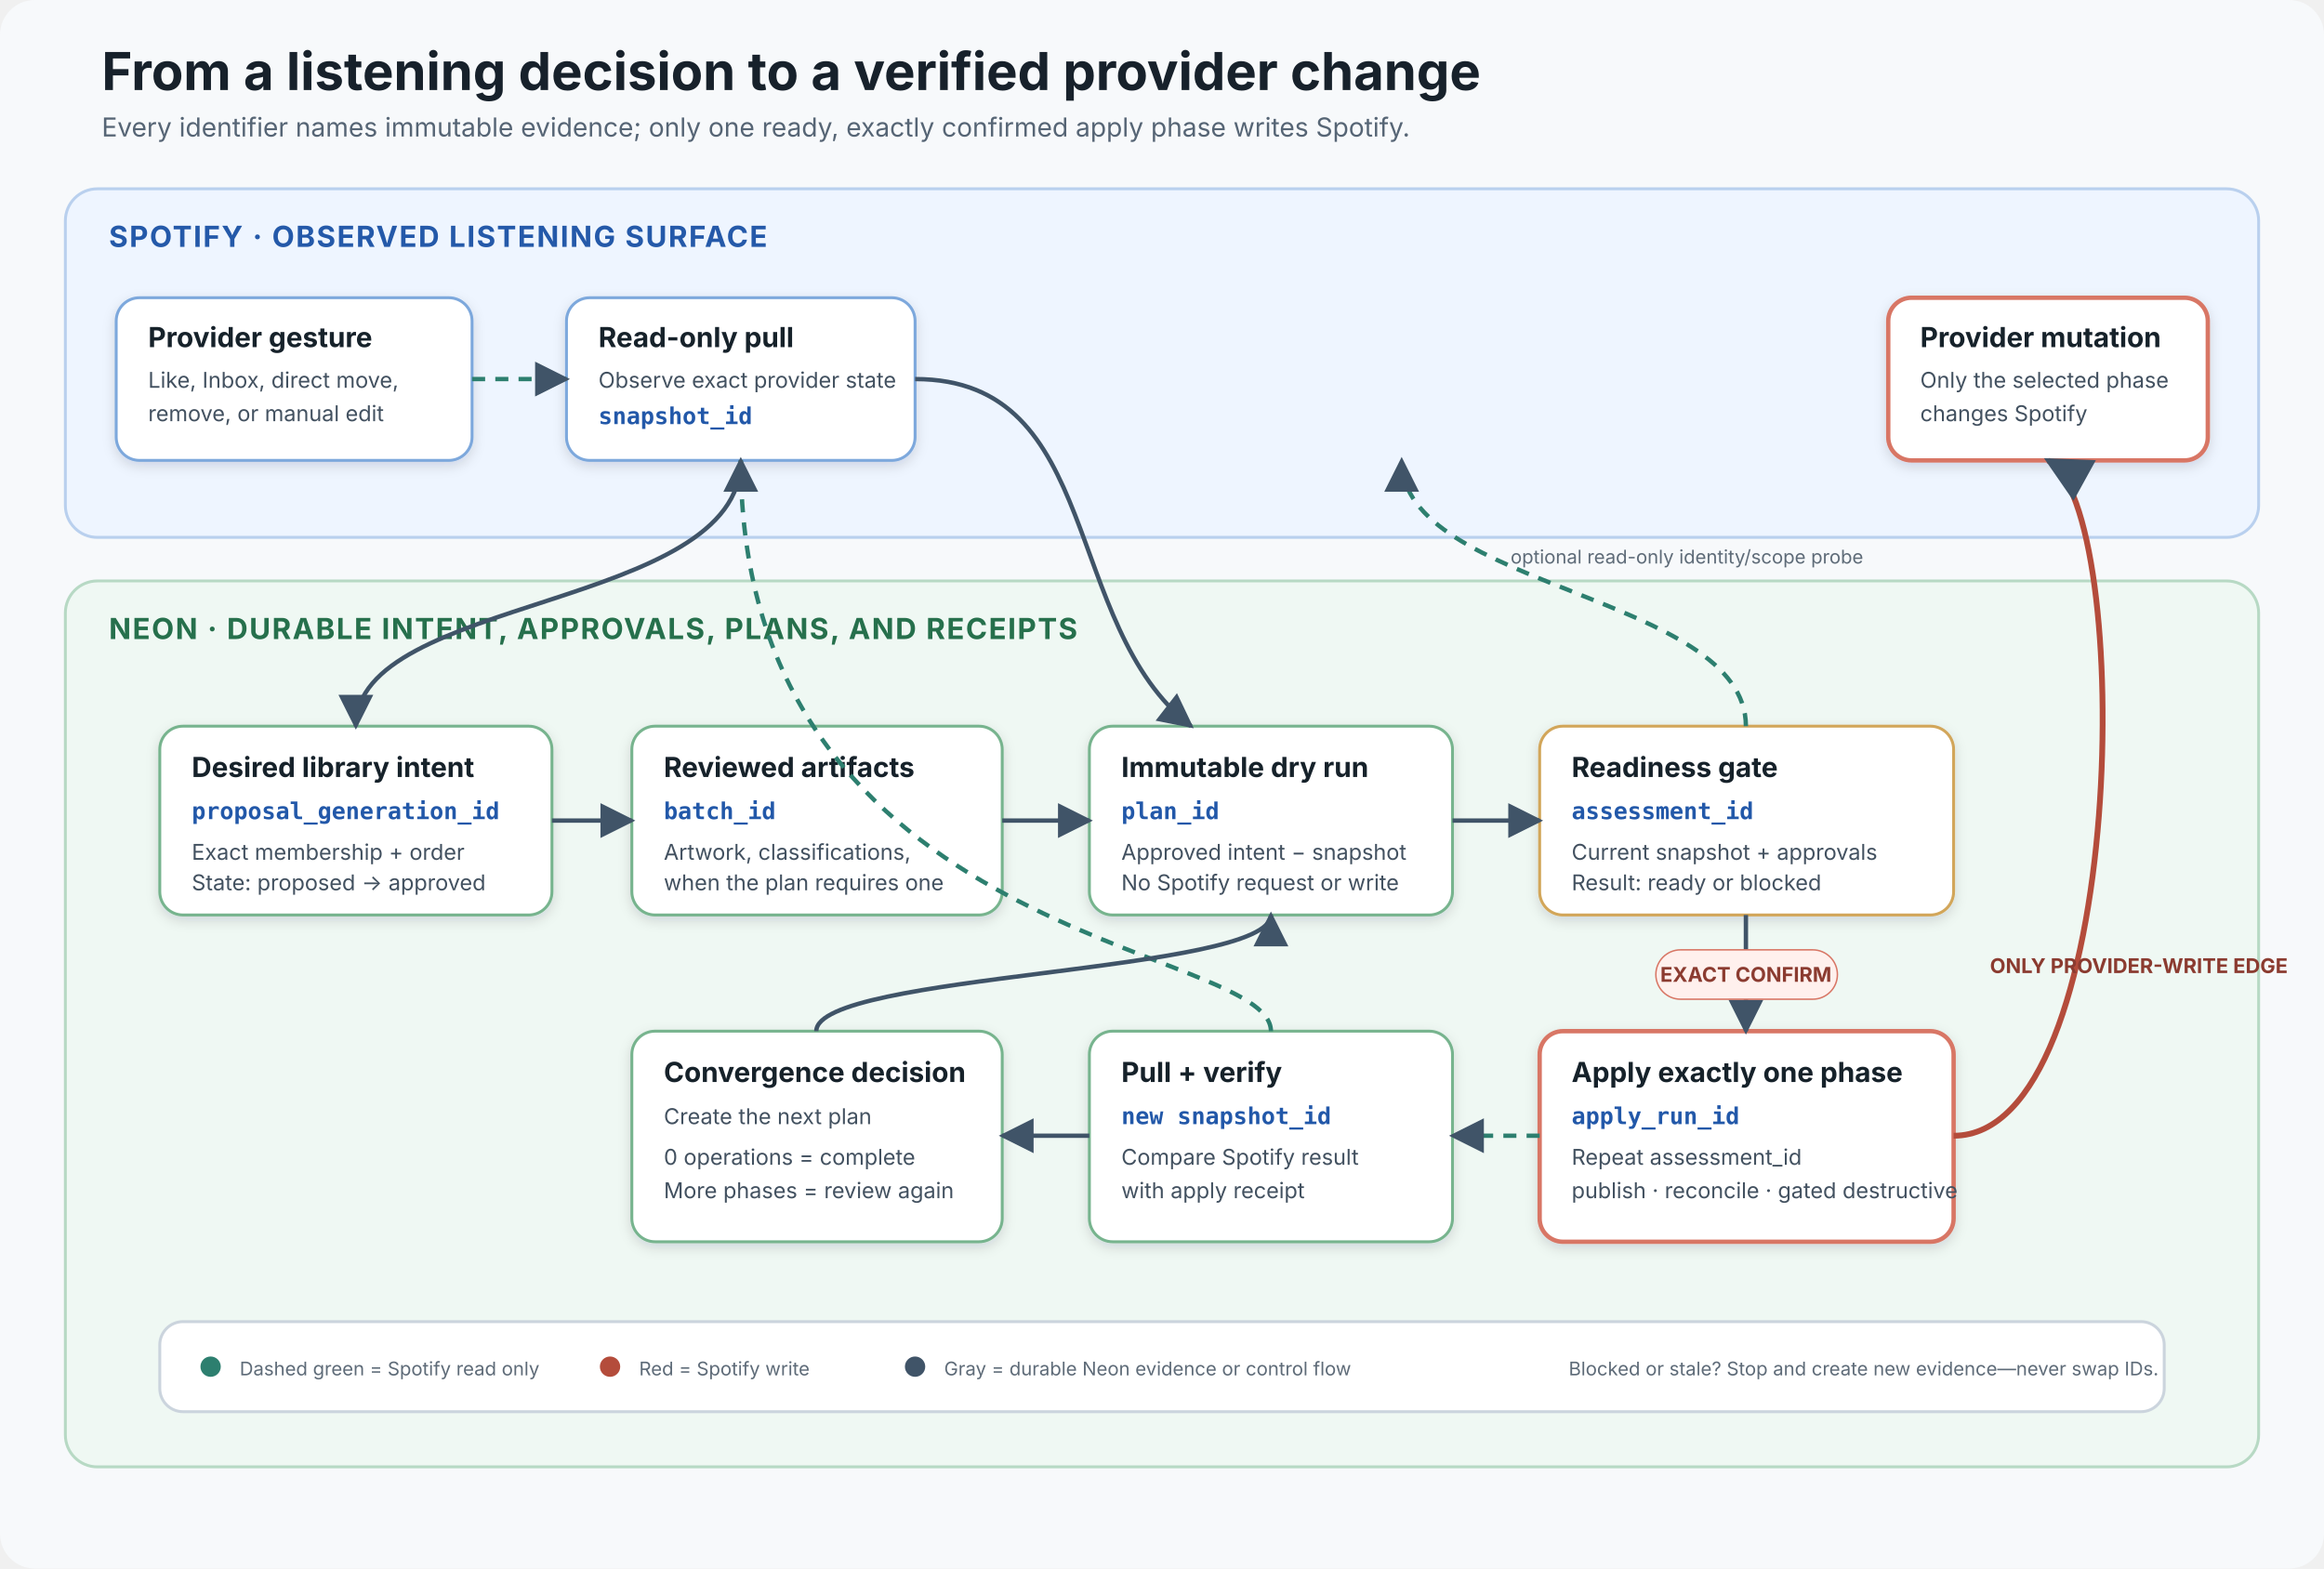
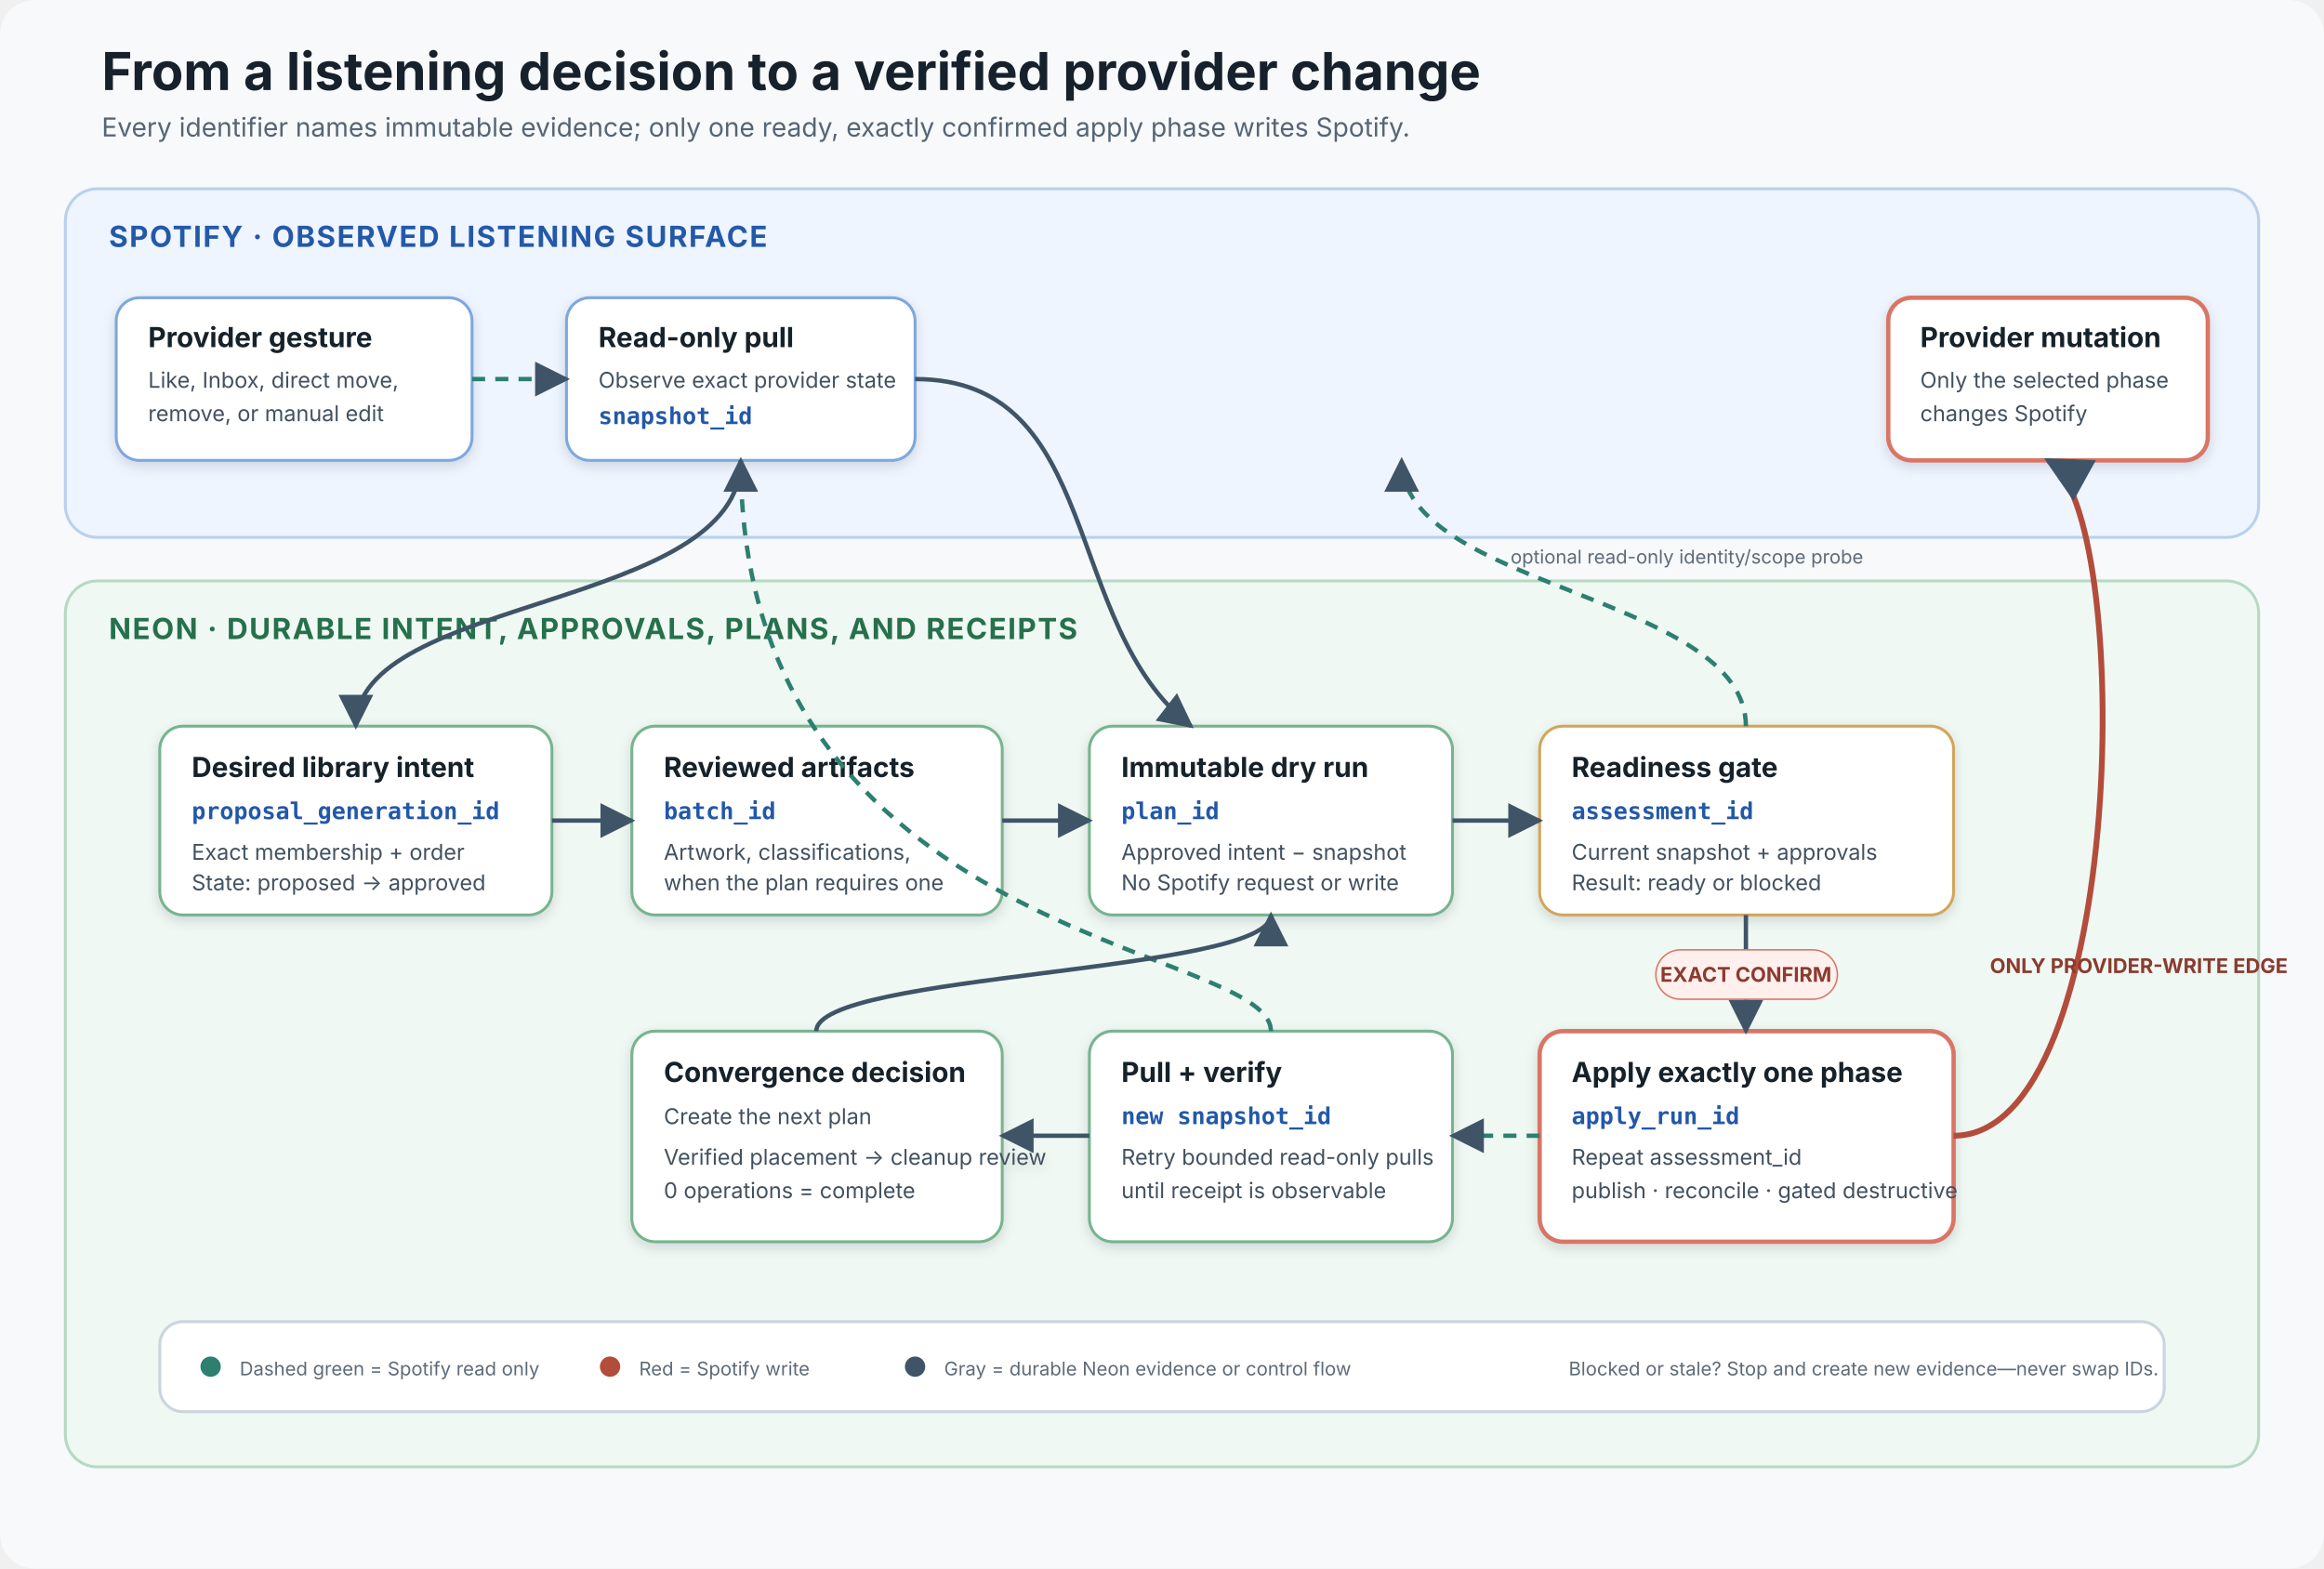
<svg xmlns="http://www.w3.org/2000/svg" width="1600" height="1080" viewBox="0 0 1600 1080" role="img" aria-labelledby="title desc">
  <defs>
    <marker id="arrow" viewBox="0 0 10 10" refX="9" refY="5" markerWidth="8" markerHeight="8" orient="auto-start-reverse">
      <path d="M 0 0 L 10 5 L 0 10 z" fill="#405468" />
    </marker>
    <filter id="shadow" x="-10%" y="-10%" width="120%" height="130%">
      <feDropShadow dx="0" dy="3" stdDeviation="4" flood-color="#17212b" flood-opacity="0.14" />
    </filter>
    <style>
      .title { font: 700 36px -apple-system, BlinkMacSystemFont, "Segoe UI", sans-serif; fill: #17212b; }
      .subtitle { font: 400 18px -apple-system, BlinkMacSystemFont, "Segoe UI", sans-serif; fill: #566575; }
      .lane { font: 700 20px -apple-system, BlinkMacSystemFont, "Segoe UI", sans-serif; letter-spacing: 1px; }
      .node-title { font: 700 19px -apple-system, BlinkMacSystemFont, "Segoe UI", sans-serif; fill: #17212b; }
      .node-id { font: 700 16px ui-monospace, SFMono-Regular, Menlo, monospace; fill: #2459a9; }
      .node-copy { font: 400 15px -apple-system, BlinkMacSystemFont, "Segoe UI", sans-serif; fill: #435160; }
      .edge { fill: none; stroke: #405468; stroke-width: 3; marker-end: url(#arrow); }
      .edge-read { fill: none; stroke: #2d7f6f; stroke-width: 3; stroke-dasharray: 9 7; marker-end: url(#arrow); }
      .edge-write { fill: none; stroke: #b44c3b; stroke-width: 4; marker-end: url(#arrow); }
      .gate { font: 700 14px -apple-system, BlinkMacSystemFont, "Segoe UI", sans-serif; fill: #8b3b30; }
      .small { font: 400 13px -apple-system, BlinkMacSystemFont, "Segoe UI", sans-serif; fill: #5e6b78; }
    </style>
  </defs>
  <rect width="1600" height="1080" rx="24" fill="#f7f9fb" />
  <text x="70" y="62" class="title">From a listening decision to a verified provider change</text>
  <text x="70" y="94" class="subtitle">Every identifier names immutable evidence; only one ready, exactly confirmed apply phase writes Spotify.</text>
  <rect x="45" y="130" width="1510" height="240" rx="22" fill="#eef5ff" stroke="#b9d0ee" stroke-width="2" />
  <text x="75" y="170" class="lane" fill="#2459a9">SPOTIFY · OBSERVED LISTENING SURFACE</text>
  <rect x="45" y="400" width="1510" height="610" rx="22" fill="#eff8f3" stroke="#b7d9c4" stroke-width="2" />
  <text x="75" y="440" class="lane" fill="#26704c">NEON · DURABLE INTENT, APPROVALS, PLANS, AND RECEIPTS</text>
  <g filter="url(#shadow)">
    <rect x="80" y="205" width="245" height="112" rx="16" fill="#ffffff" stroke="#7da8dc" stroke-width="2" />
    <text x="102" y="239" class="node-title">Provider gesture</text>
    <text x="102" y="267" class="node-copy">Like, Inbox, direct move,</text>
    <text x="102" y="290" class="node-copy">remove, or manual edit</text>
  </g>
  <g filter="url(#shadow)">
    <rect x="390" y="205" width="240" height="112" rx="16" fill="#ffffff" stroke="#7da8dc" stroke-width="2" />
    <text x="412" y="239" class="node-title">Read-only pull</text>
    <text x="412" y="267" class="node-copy">Observe exact provider state</text>
    <text x="412" y="292" class="node-id">snapshot_id</text>
  </g>
  <g filter="url(#shadow)">
    <rect x="1300" y="205" width="220" height="112" rx="16" fill="#ffffff" stroke="#d87665" stroke-width="3" />
    <text x="1322" y="239" class="node-title">Provider mutation</text>
    <text x="1322" y="267" class="node-copy">Only the selected phase</text>
    <text x="1322" y="290" class="node-copy">changes Spotify</text>
  </g>
  <path d="M 325 261 L 390 261" class="edge-read" />
  <g filter="url(#shadow)">
    <rect x="110" y="500" width="270" height="130" rx="16" fill="#ffffff" stroke="#77b48e" stroke-width="2" />
    <text x="132" y="535" class="node-title">Desired library intent</text>
    <text x="132" y="564" class="node-id">proposal_generation_id</text>
    <text x="132" y="592" class="node-copy">Exact membership + order</text>
    <text x="132" y="613" class="node-copy">State: proposed → approved</text>
  </g>
  <path d="M 510 317 C 510 420, 245 410, 245 500" class="edge" />
  <g filter="url(#shadow)">
    <rect x="435" y="500" width="255" height="130" rx="16" fill="#ffffff" stroke="#77b48e" stroke-width="2" />
    <text x="457" y="535" class="node-title">Reviewed artifacts</text>
    <text x="457" y="564" class="node-id">batch_id</text>
    <text x="457" y="592" class="node-copy">Artwork, classifications,</text>
    <text x="457" y="613" class="node-copy">when the plan requires one</text>
  </g>
  <path d="M 380 565 L 435 565" class="edge" />
  <g filter="url(#shadow)">
    <rect x="750" y="500" width="250" height="130" rx="16" fill="#ffffff" stroke="#77b48e" stroke-width="2" />
    <text x="772" y="535" class="node-title">Immutable dry run</text>
    <text x="772" y="564" class="node-id">plan_id</text>
    <text x="772" y="592" class="node-copy">Approved intent − snapshot</text>
    <text x="772" y="613" class="node-copy">No Spotify request or write</text>
  </g>
  <path d="M 690 565 L 750 565" class="edge" />
  <path d="M 630 261 C 760 261, 730 430, 820 500" class="edge" />
  <g filter="url(#shadow)">
    <rect x="1060" y="500" width="285" height="130" rx="16" fill="#ffffff" stroke="#d2a65a" stroke-width="2" />
    <text x="1082" y="535" class="node-title">Readiness gate</text>
    <text x="1082" y="564" class="node-id">assessment_id</text>
    <text x="1082" y="592" class="node-copy">Current snapshot + approvals</text>
    <text x="1082" y="613" class="node-copy">Result: ready or blocked</text>
  </g>
  <path d="M 1000 565 L 1060 565" class="edge" />
  <path d="M 1202 500 C 1202 410, 965 405, 965 317" class="edge-read" />
  <text x="1040" y="388" class="small">optional read-only identity/scope probe</text>
  <g filter="url(#shadow)">
    <rect x="1060" y="710" width="285" height="145" rx="16" fill="#ffffff" stroke="#d87665" stroke-width="3" />
    <text x="1082" y="745" class="node-title">Apply exactly one phase</text>
    <text x="1082" y="774" class="node-id">apply_run_id</text>
    <text x="1082" y="802" class="node-copy">Repeat assessment_id</text>
    <text x="1082" y="825" class="node-copy">publish · reconcile · gated destructive</text>
  </g>
  <path d="M 1202 630 L 1202 710" class="edge" />
  <rect x="1140" y="654" width="125" height="34" rx="17" fill="#fff0ed" stroke="#d87665" />
  <text x="1202" y="676" text-anchor="middle" class="gate">EXACT CONFIRM</text>
  <path d="M 1345 782 C 1465 782, 1470 350, 1410 317" class="edge-write" />
  <text x="1370" y="670" class="gate">ONLY PROVIDER-WRITE EDGE</text>
  <g filter="url(#shadow)">
    <rect x="750" y="710" width="250" height="145" rx="16" fill="#ffffff" stroke="#77b48e" stroke-width="2" />
    <text x="772" y="745" class="node-title">Pull + verify</text>
    <text x="772" y="774" class="node-id">new snapshot_id</text>
-     <text x="772" y="802" class="node-copy">Compare Spotify result</text>
-     <text x="772" y="825" class="node-copy">with apply receipt</text>
+     <text x="772" y="802" class="node-copy">Retry bounded read-only pulls</text>
+     <text x="772" y="825" class="node-copy">until receipt is observable</text>
  </g>
  <path d="M 1060 782 L 1000 782" class="edge-read" />
  <path d="M 875 710 C 875 650, 510 650, 510 317" class="edge-read" />
  <g filter="url(#shadow)">
    <rect x="435" y="710" width="255" height="145" rx="16" fill="#ffffff" stroke="#77b48e" stroke-width="2" />
    <text x="457" y="745" class="node-title">Convergence decision</text>
    <text x="457" y="774" class="node-copy">Create the next plan</text>
-     <text x="457" y="802" class="node-copy">0 operations = complete</text>
-     <text x="457" y="825" class="node-copy">More phases = review again</text>
+     <text x="457" y="802" class="node-copy">Verified placement → cleanup review</text>
+     <text x="457" y="825" class="node-copy">0 operations = complete</text>
  </g>
  <path d="M 750 782 L 690 782" class="edge" />
  <path d="M 562 710 C 562 670, 875 670, 875 630" class="edge" />
  <rect x="110" y="910" width="1380" height="62" rx="16" fill="#ffffff" stroke="#cbd4dd" stroke-width="2" />
  <circle cx="145" cy="941" r="7" fill="#2d7f6f" />
  <text x="165" y="947" class="small">Dashed green = Spotify read only</text>
  <circle cx="420" cy="941" r="7" fill="#b44c3b" />
  <text x="440" y="947" class="small">Red = Spotify write</text>
  <circle cx="630" cy="941" r="7" fill="#405468" />
  <text x="650" y="947" class="small">Gray = durable Neon evidence or control flow</text>
  <text x="1080" y="947" class="small">Blocked or stale? Stop and create new evidence—never swap IDs.</text>
</svg>
